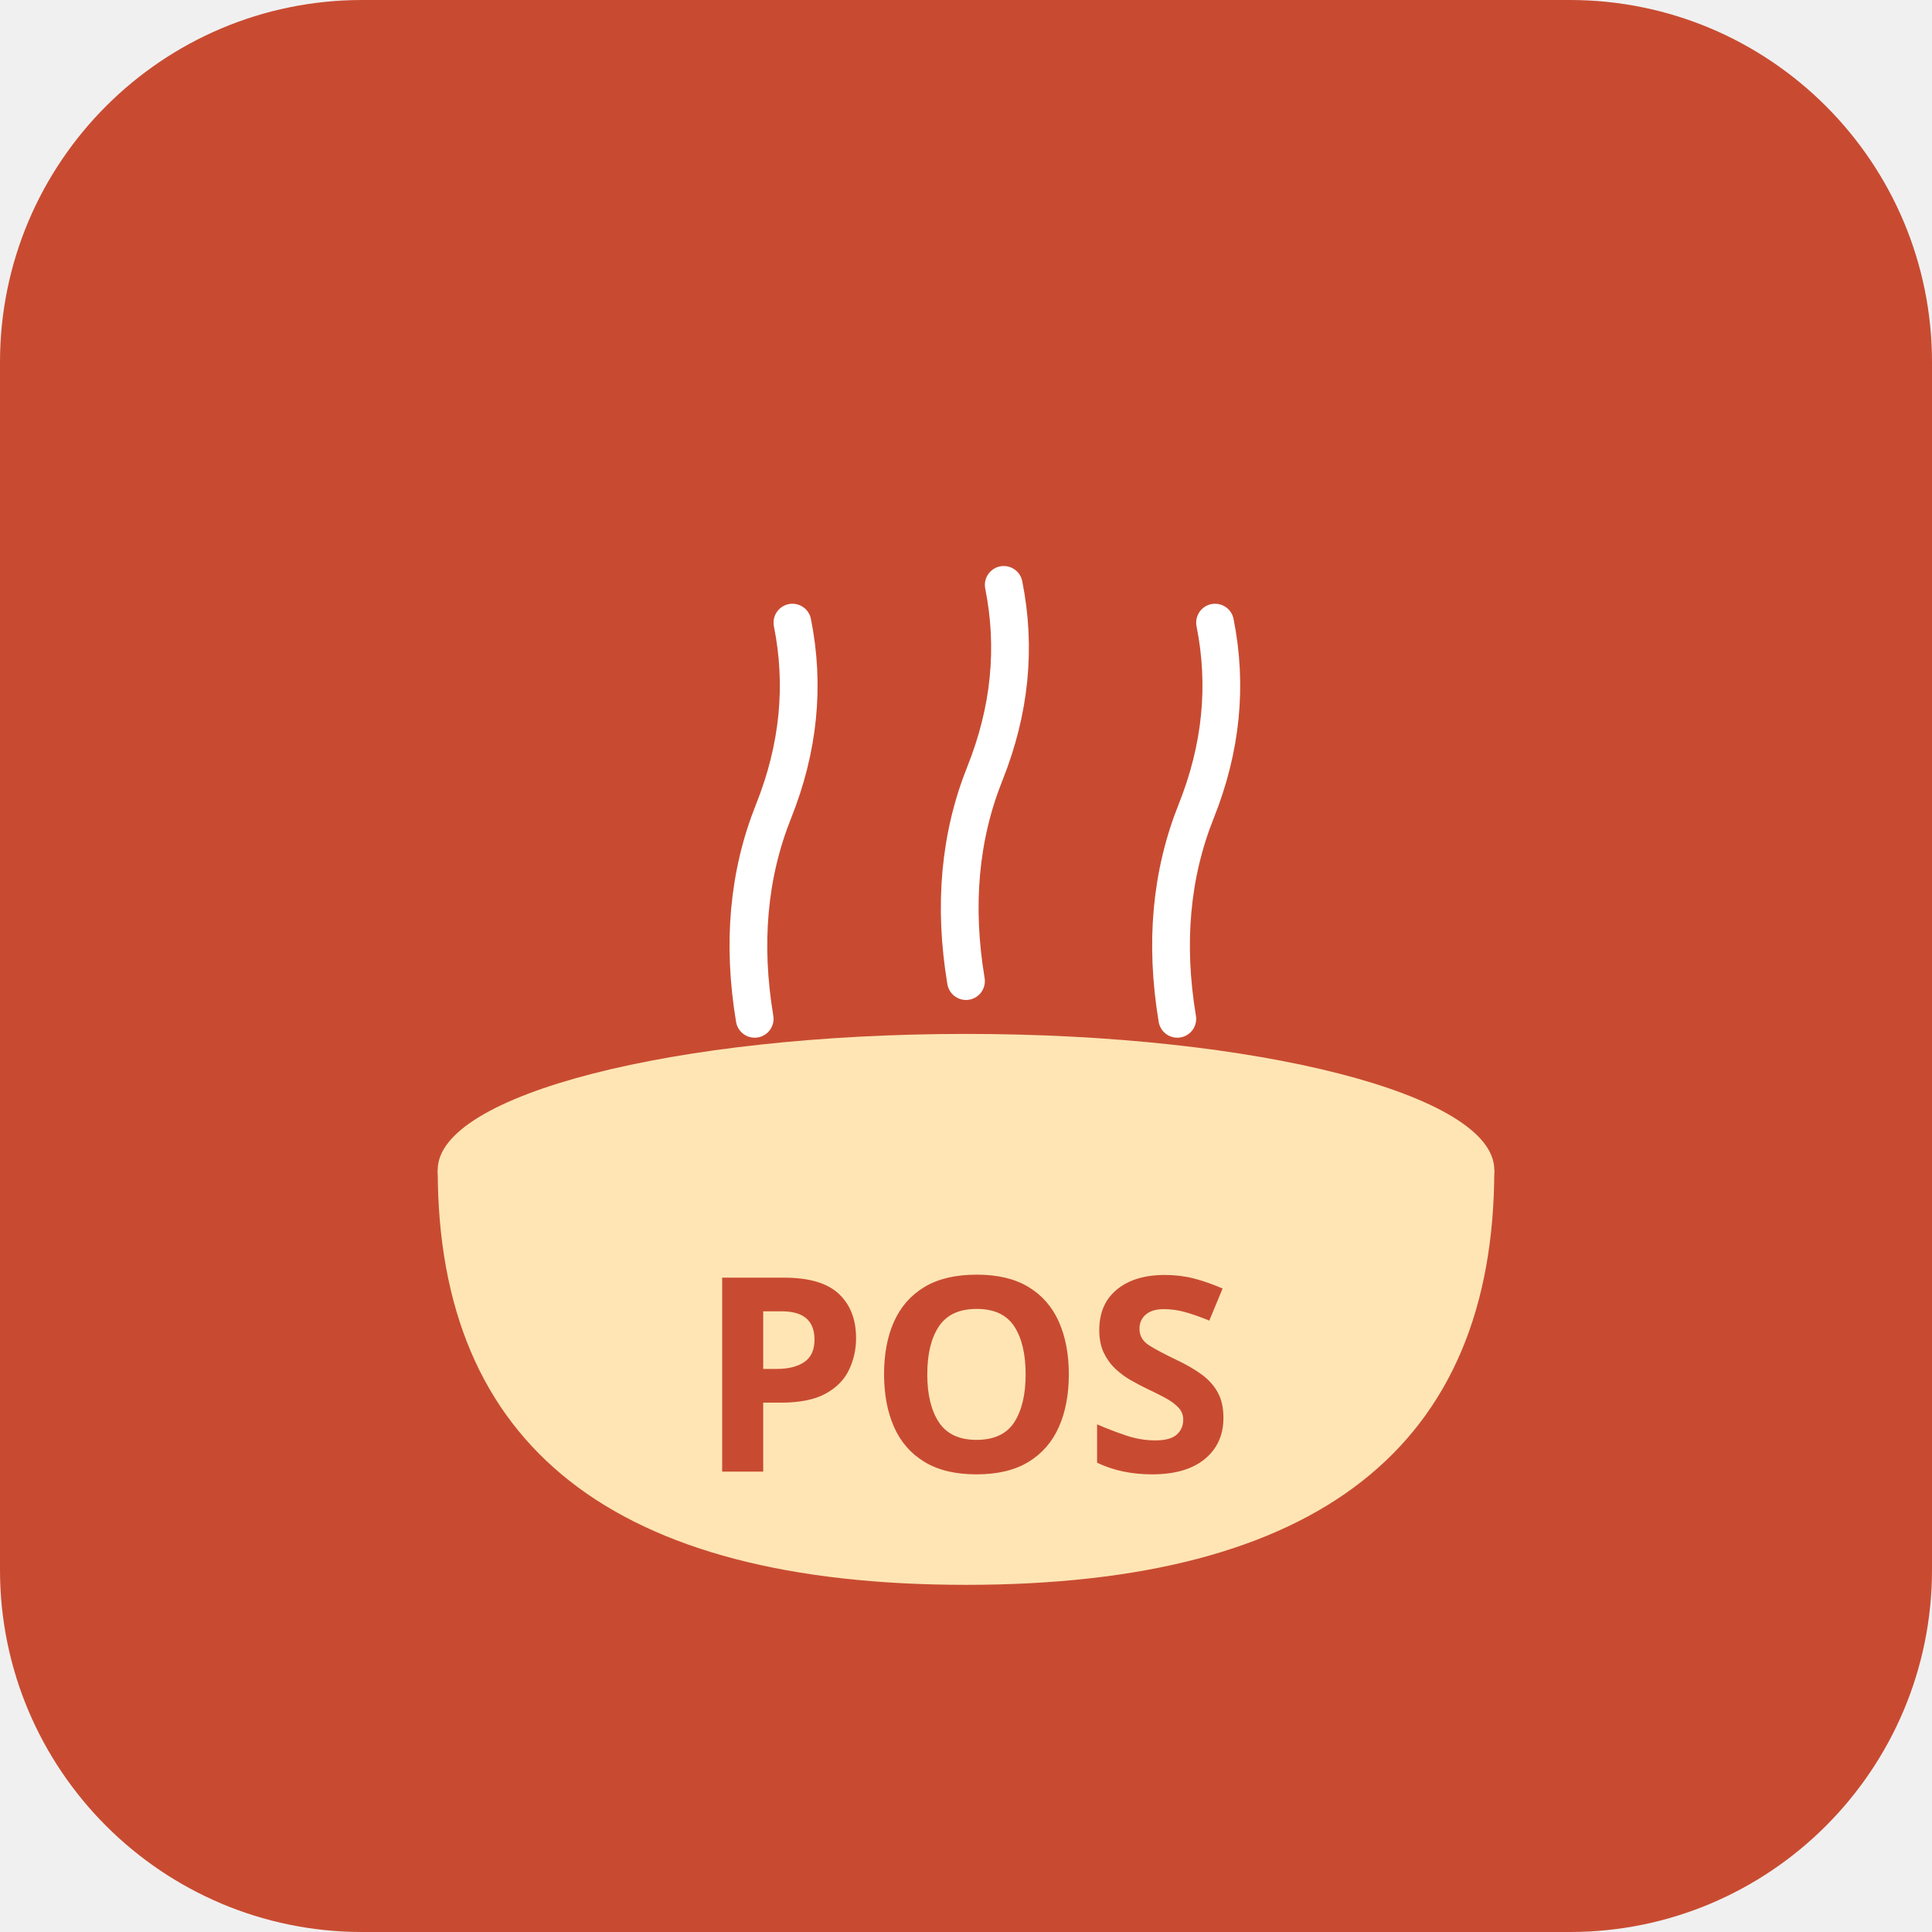
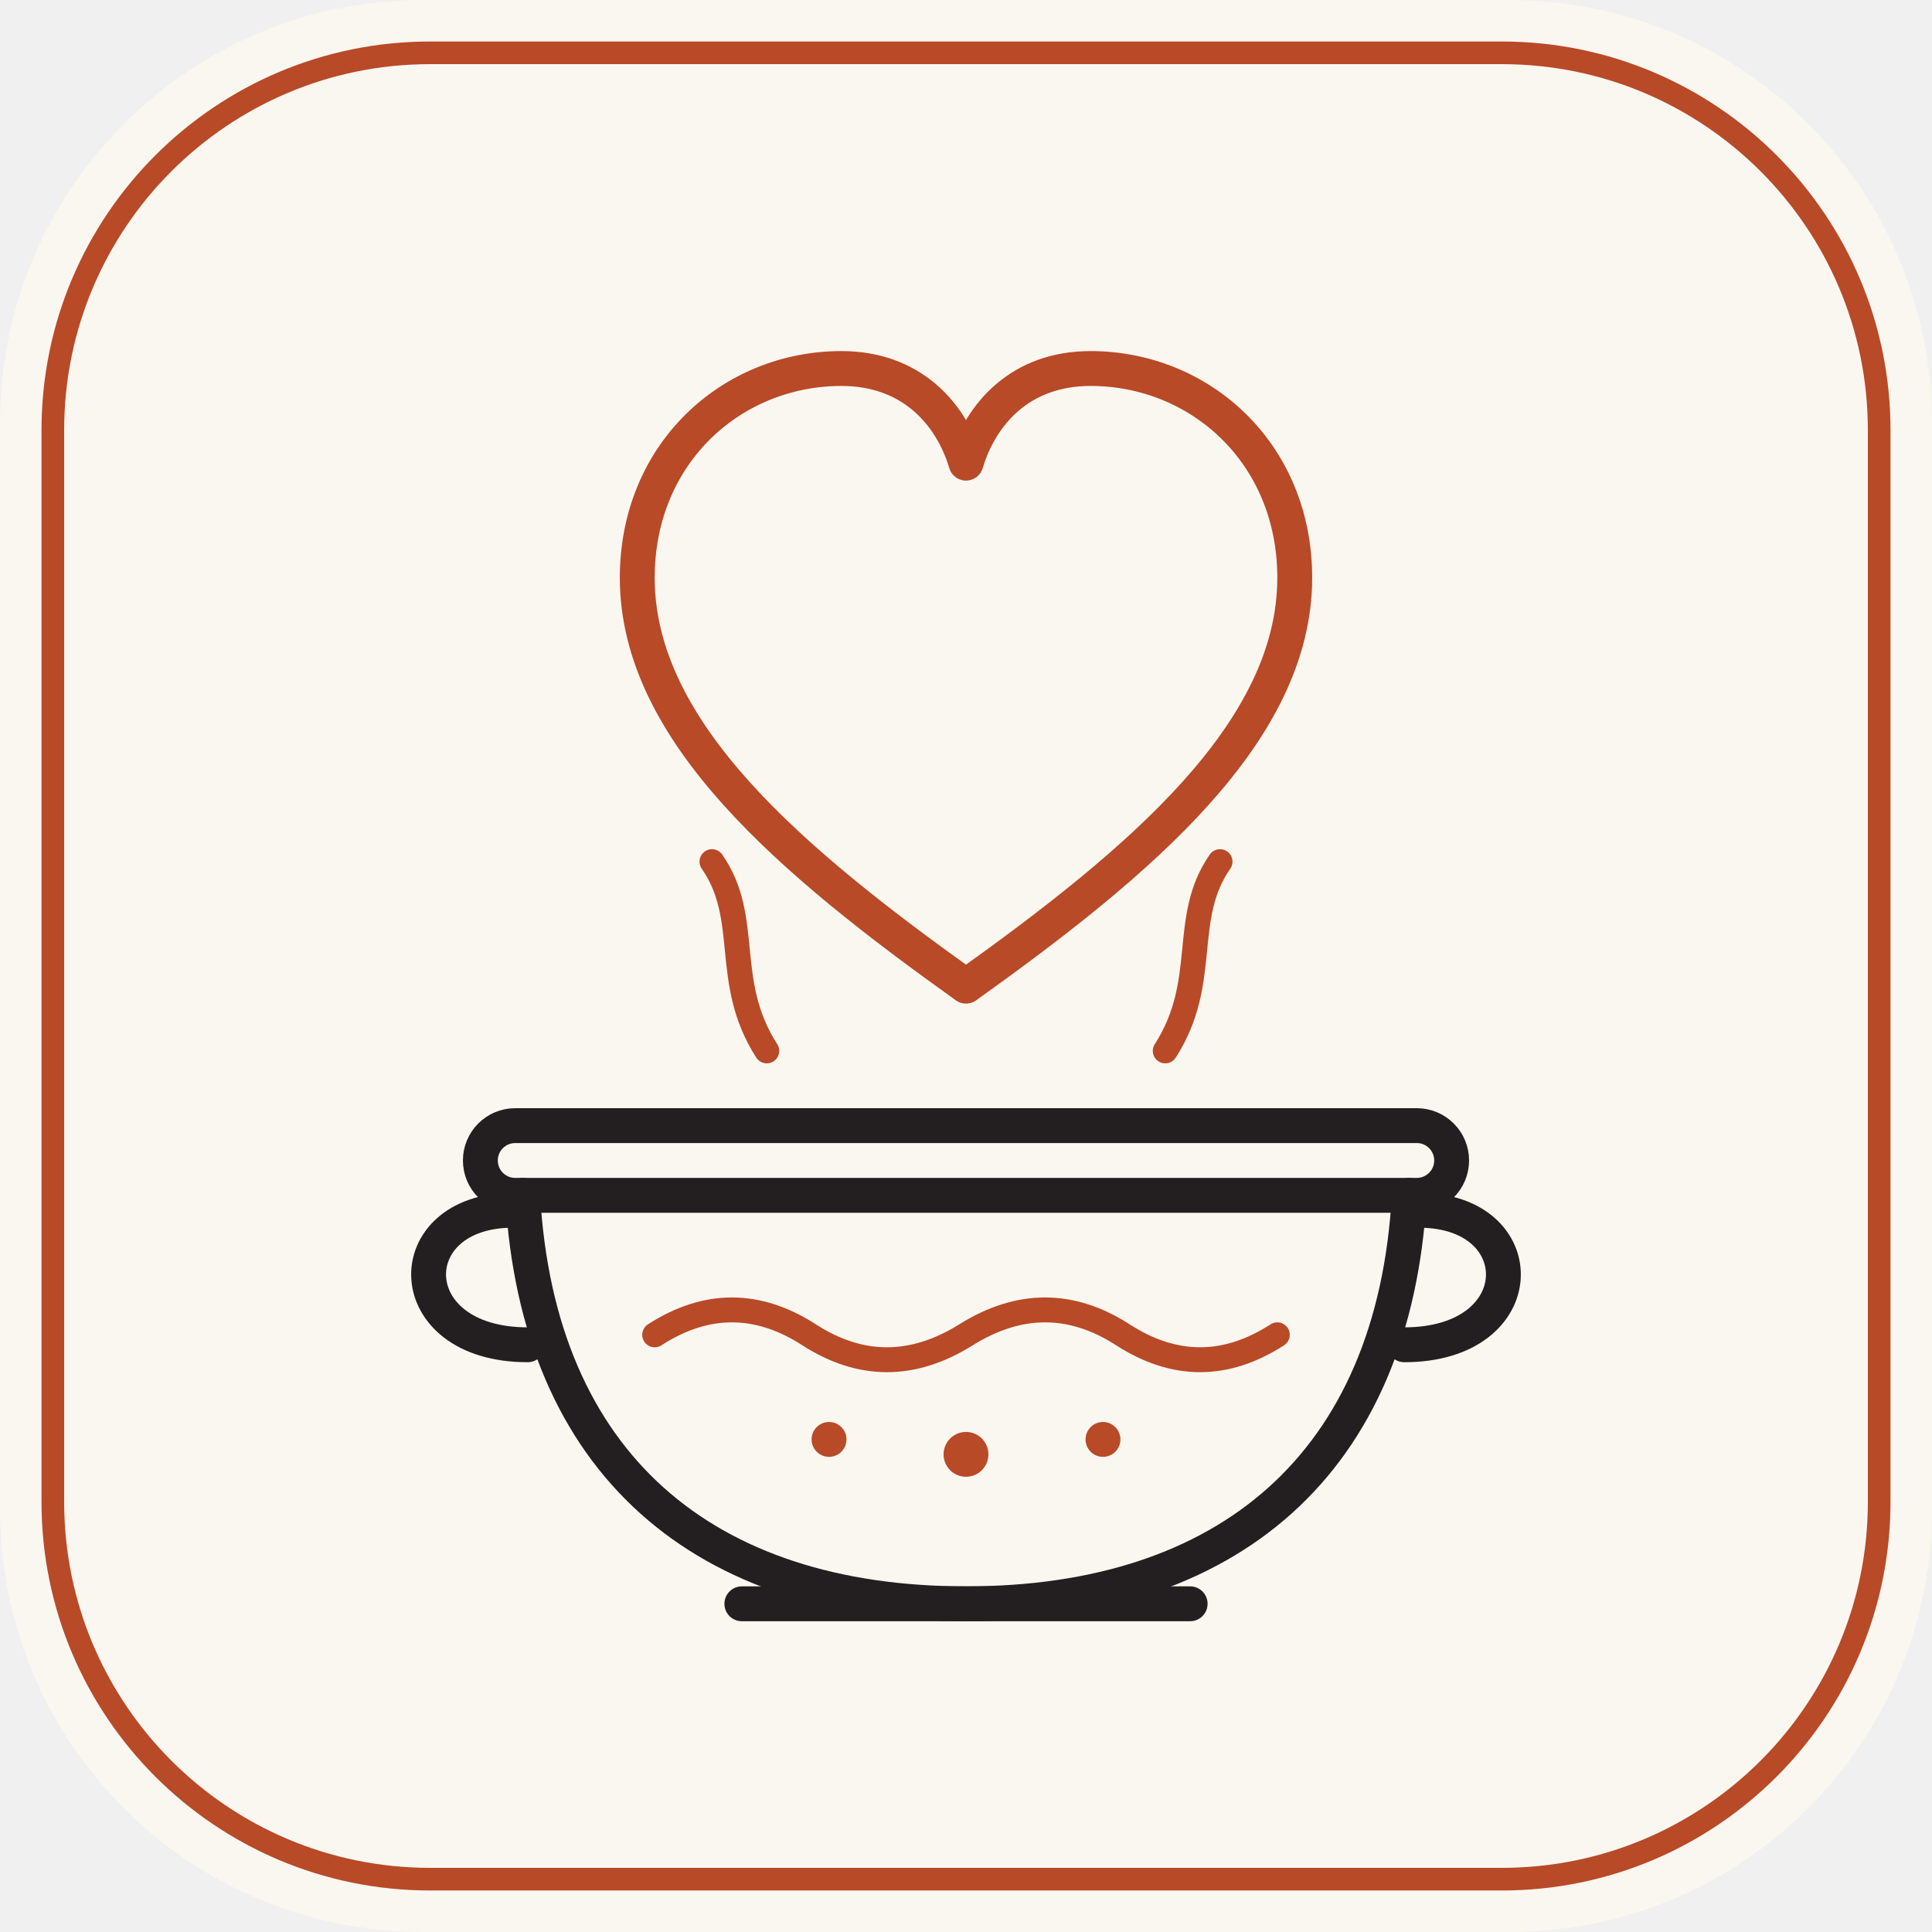
<svg xmlns="http://www.w3.org/2000/svg" viewBox="0 0 512 512">
-   <rect width="512" height="512" rx="96" fill="#C84B31" />
-   <ellipse cx="256" cy="310" rx="140" ry="36" fill="#FFE5B4" />
-   <path d="M116 310 Q116 420 256 420 Q396 420 396 310 Z" fill="#FFE5B4" />
-   <path d="M200 270 Q195 240 205 215 Q215 190 210 165" stroke="white" stroke-width="10" fill="none" stroke-linecap="round" />
-   <path d="M256 260 Q251 230 261 205 Q271 180 266 155" stroke="white" stroke-width="10" fill="none" stroke-linecap="round" />
-   <path d="M312 270 Q307 240 317 215 Q327 190 322 165" stroke="white" stroke-width="10" fill="none" stroke-linecap="round" />
-   <text x="256" y="390" font-family="Arial Black,sans-serif" font-size="72" font-weight="900" text-anchor="middle" fill="#C84B31">POS</text>
+   <rect width="512" height="512" rx="112" fill="#FAF6F0" />
+   <rect x="14" y="14" width="484" height="484" rx="100" fill="none" stroke="#B84A27" stroke-width="6" />
+   <g transform="translate(256 262) scale(0.66) translate(-600 -443)">
+     <path d="M600 442C530 392 468 340 468 278C468 228 506 194 550 194C578 194 594 212 600 232C606 212 622 194 650 194C694 194 732 228 732 278C732 340 670 392 600 442Z" fill="none" stroke="#B84A27" stroke-width="14" stroke-linecap="round" stroke-linejoin="round" />
+     <path d="M520 468C502 440 514 415 498 392" fill="none" stroke="#B84A27" stroke-width="10" stroke-linecap="round" />
+     <path d="M680 468C698 440 686 415 702 392" fill="none" stroke="#B84A27" stroke-width="10" stroke-linecap="round" />
+     <path d="M418 532C372 532 372 586 424 586" fill="none" stroke="#231F20" stroke-width="14" stroke-linecap="round" />
+     <path d="M782 532C828 532 828 586 776 586" fill="none" stroke="#231F20" stroke-width="14" stroke-linecap="round" />
+     <rect x="405" y="498" width="390" height="28" rx="14" fill="none" stroke="#231F20" stroke-width="14" />
+     <path d="M422 526C428 634 495 690 600 690C705 690 772 634 778 526" fill="none" stroke="#231F20" stroke-width="14" stroke-linecap="round" stroke-linejoin="round" />
+     <path d="M475 582Q506 562 537 582T600 582T663 582T725 582" fill="none" stroke="#B84A27" stroke-width="10" stroke-linecap="round" />
+     <circle cx="545" cy="624" r="7" fill="#B84A27" />
+     <circle cx="600" cy="630" r="9" fill="#B84A27" />
+     <circle cx="655" cy="624" r="7" fill="#B84A27" />
+     <line x1="510" y1="690" x2="690" y2="690" stroke="#231F20" stroke-width="14" stroke-linecap="round" />
+   </g>
</svg>
